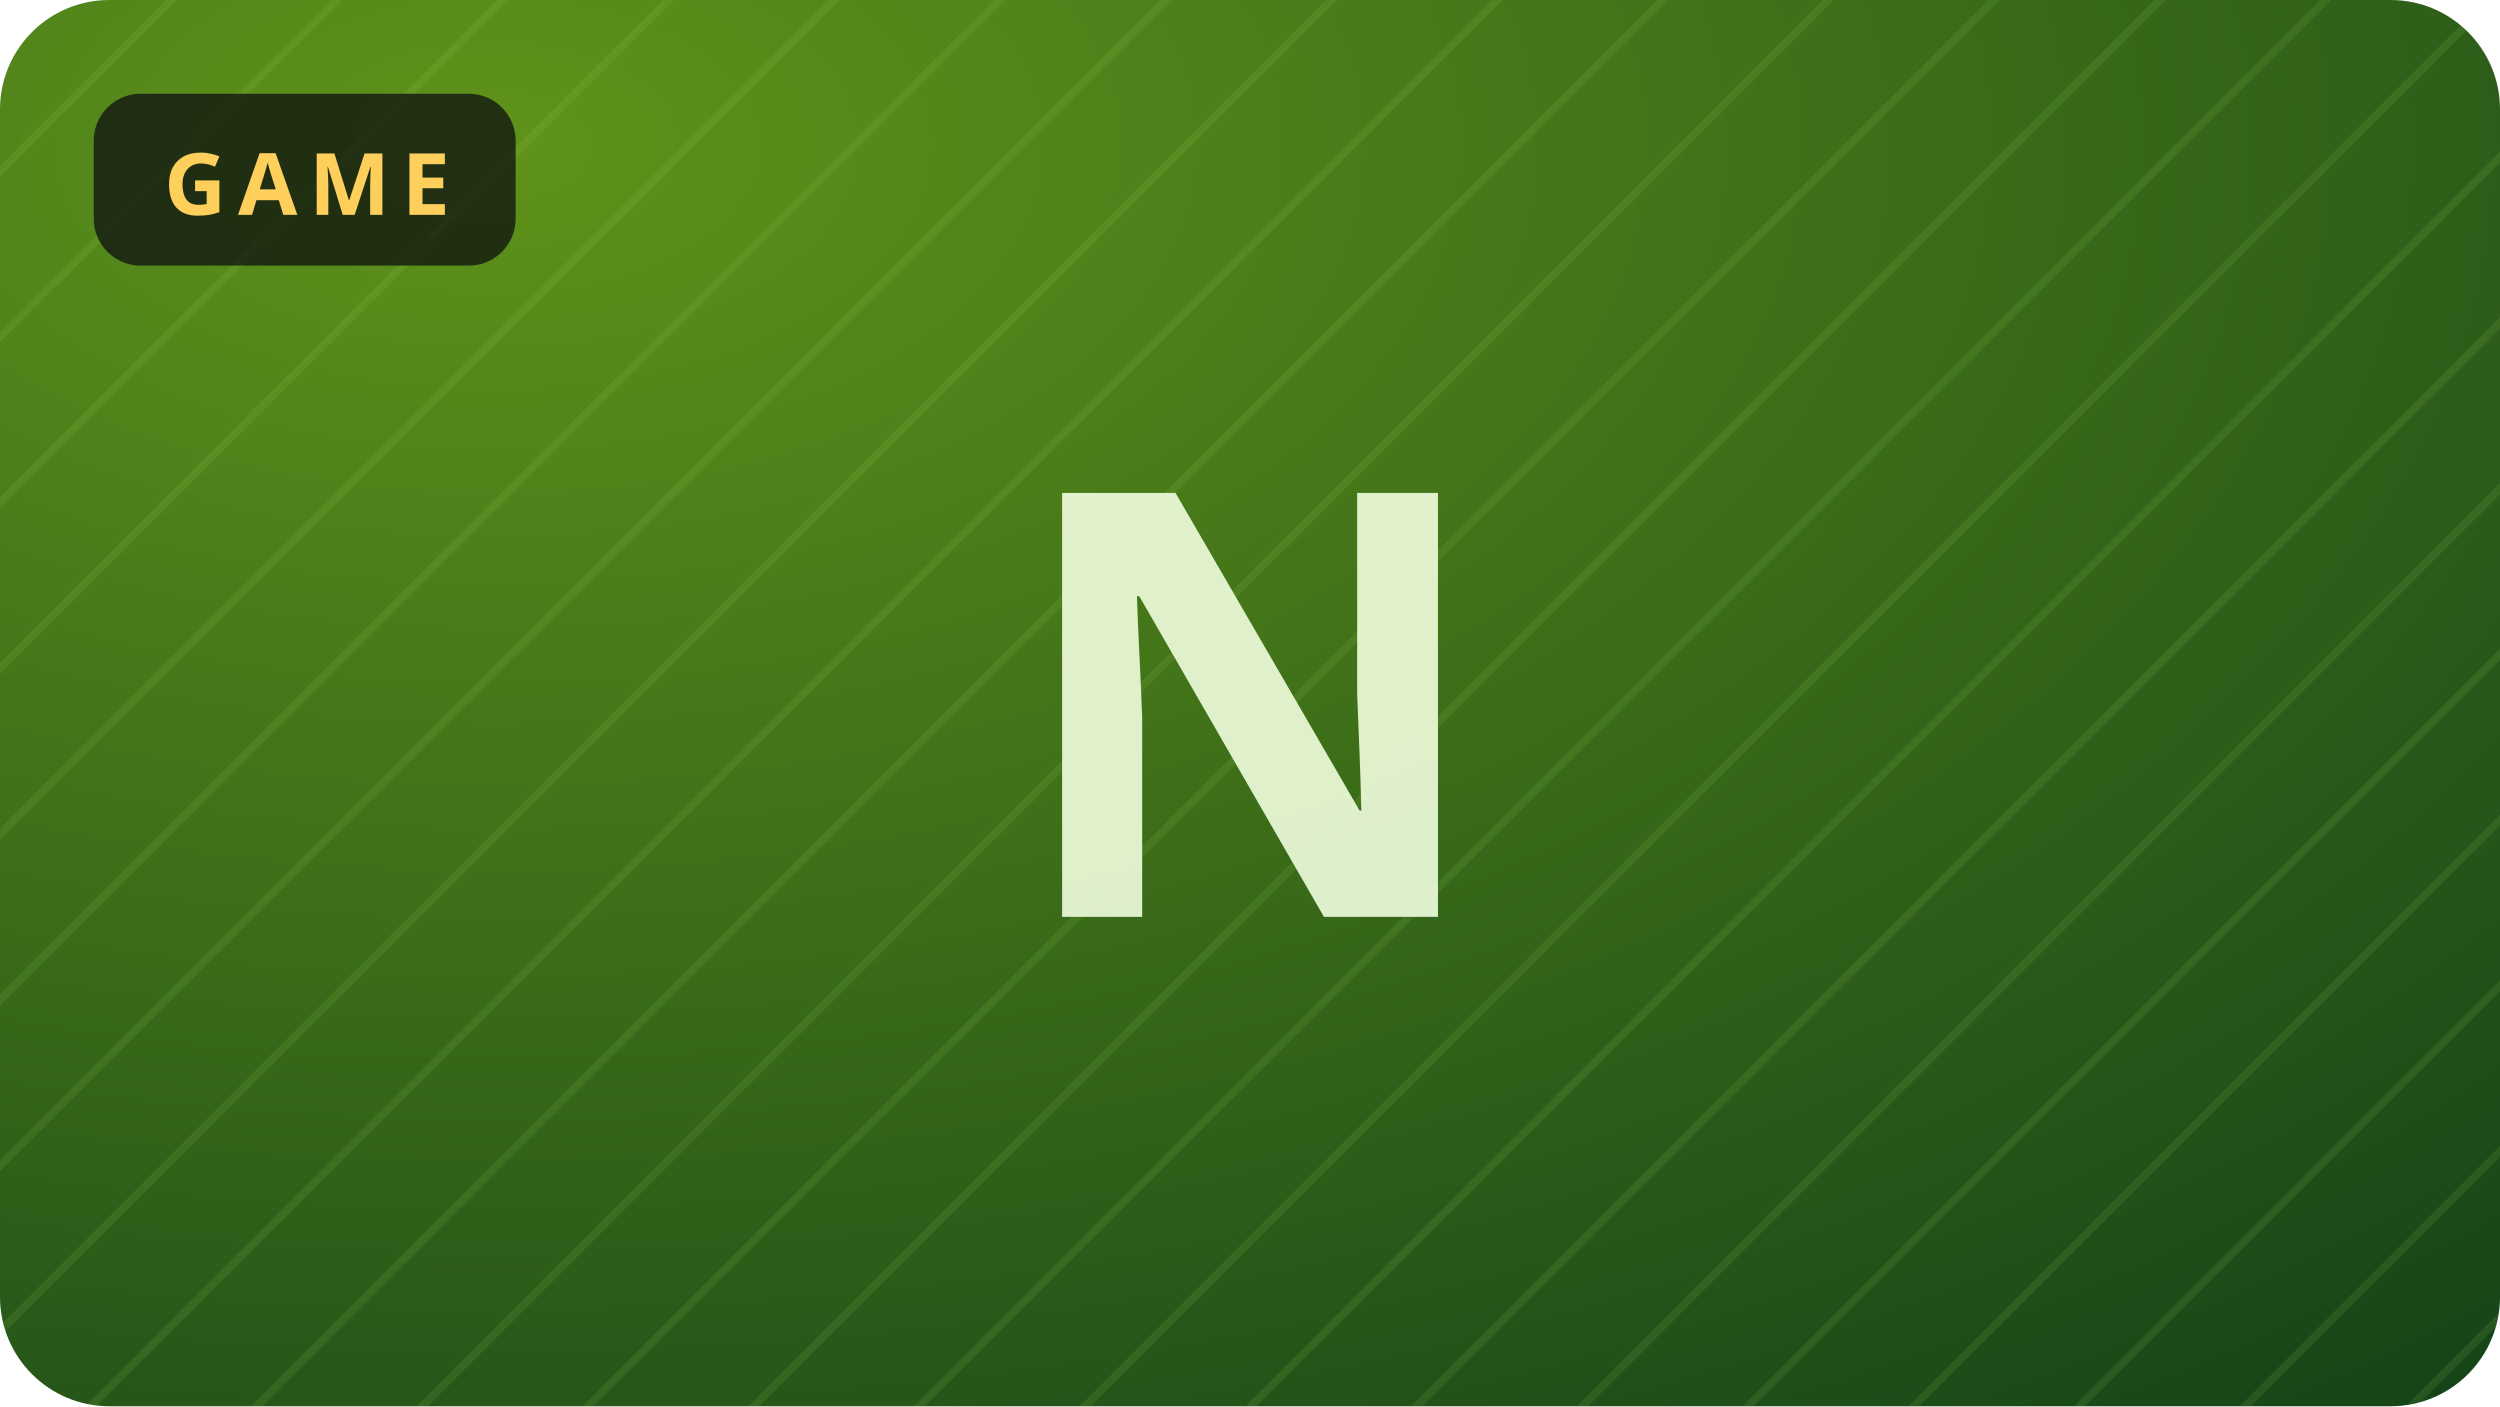
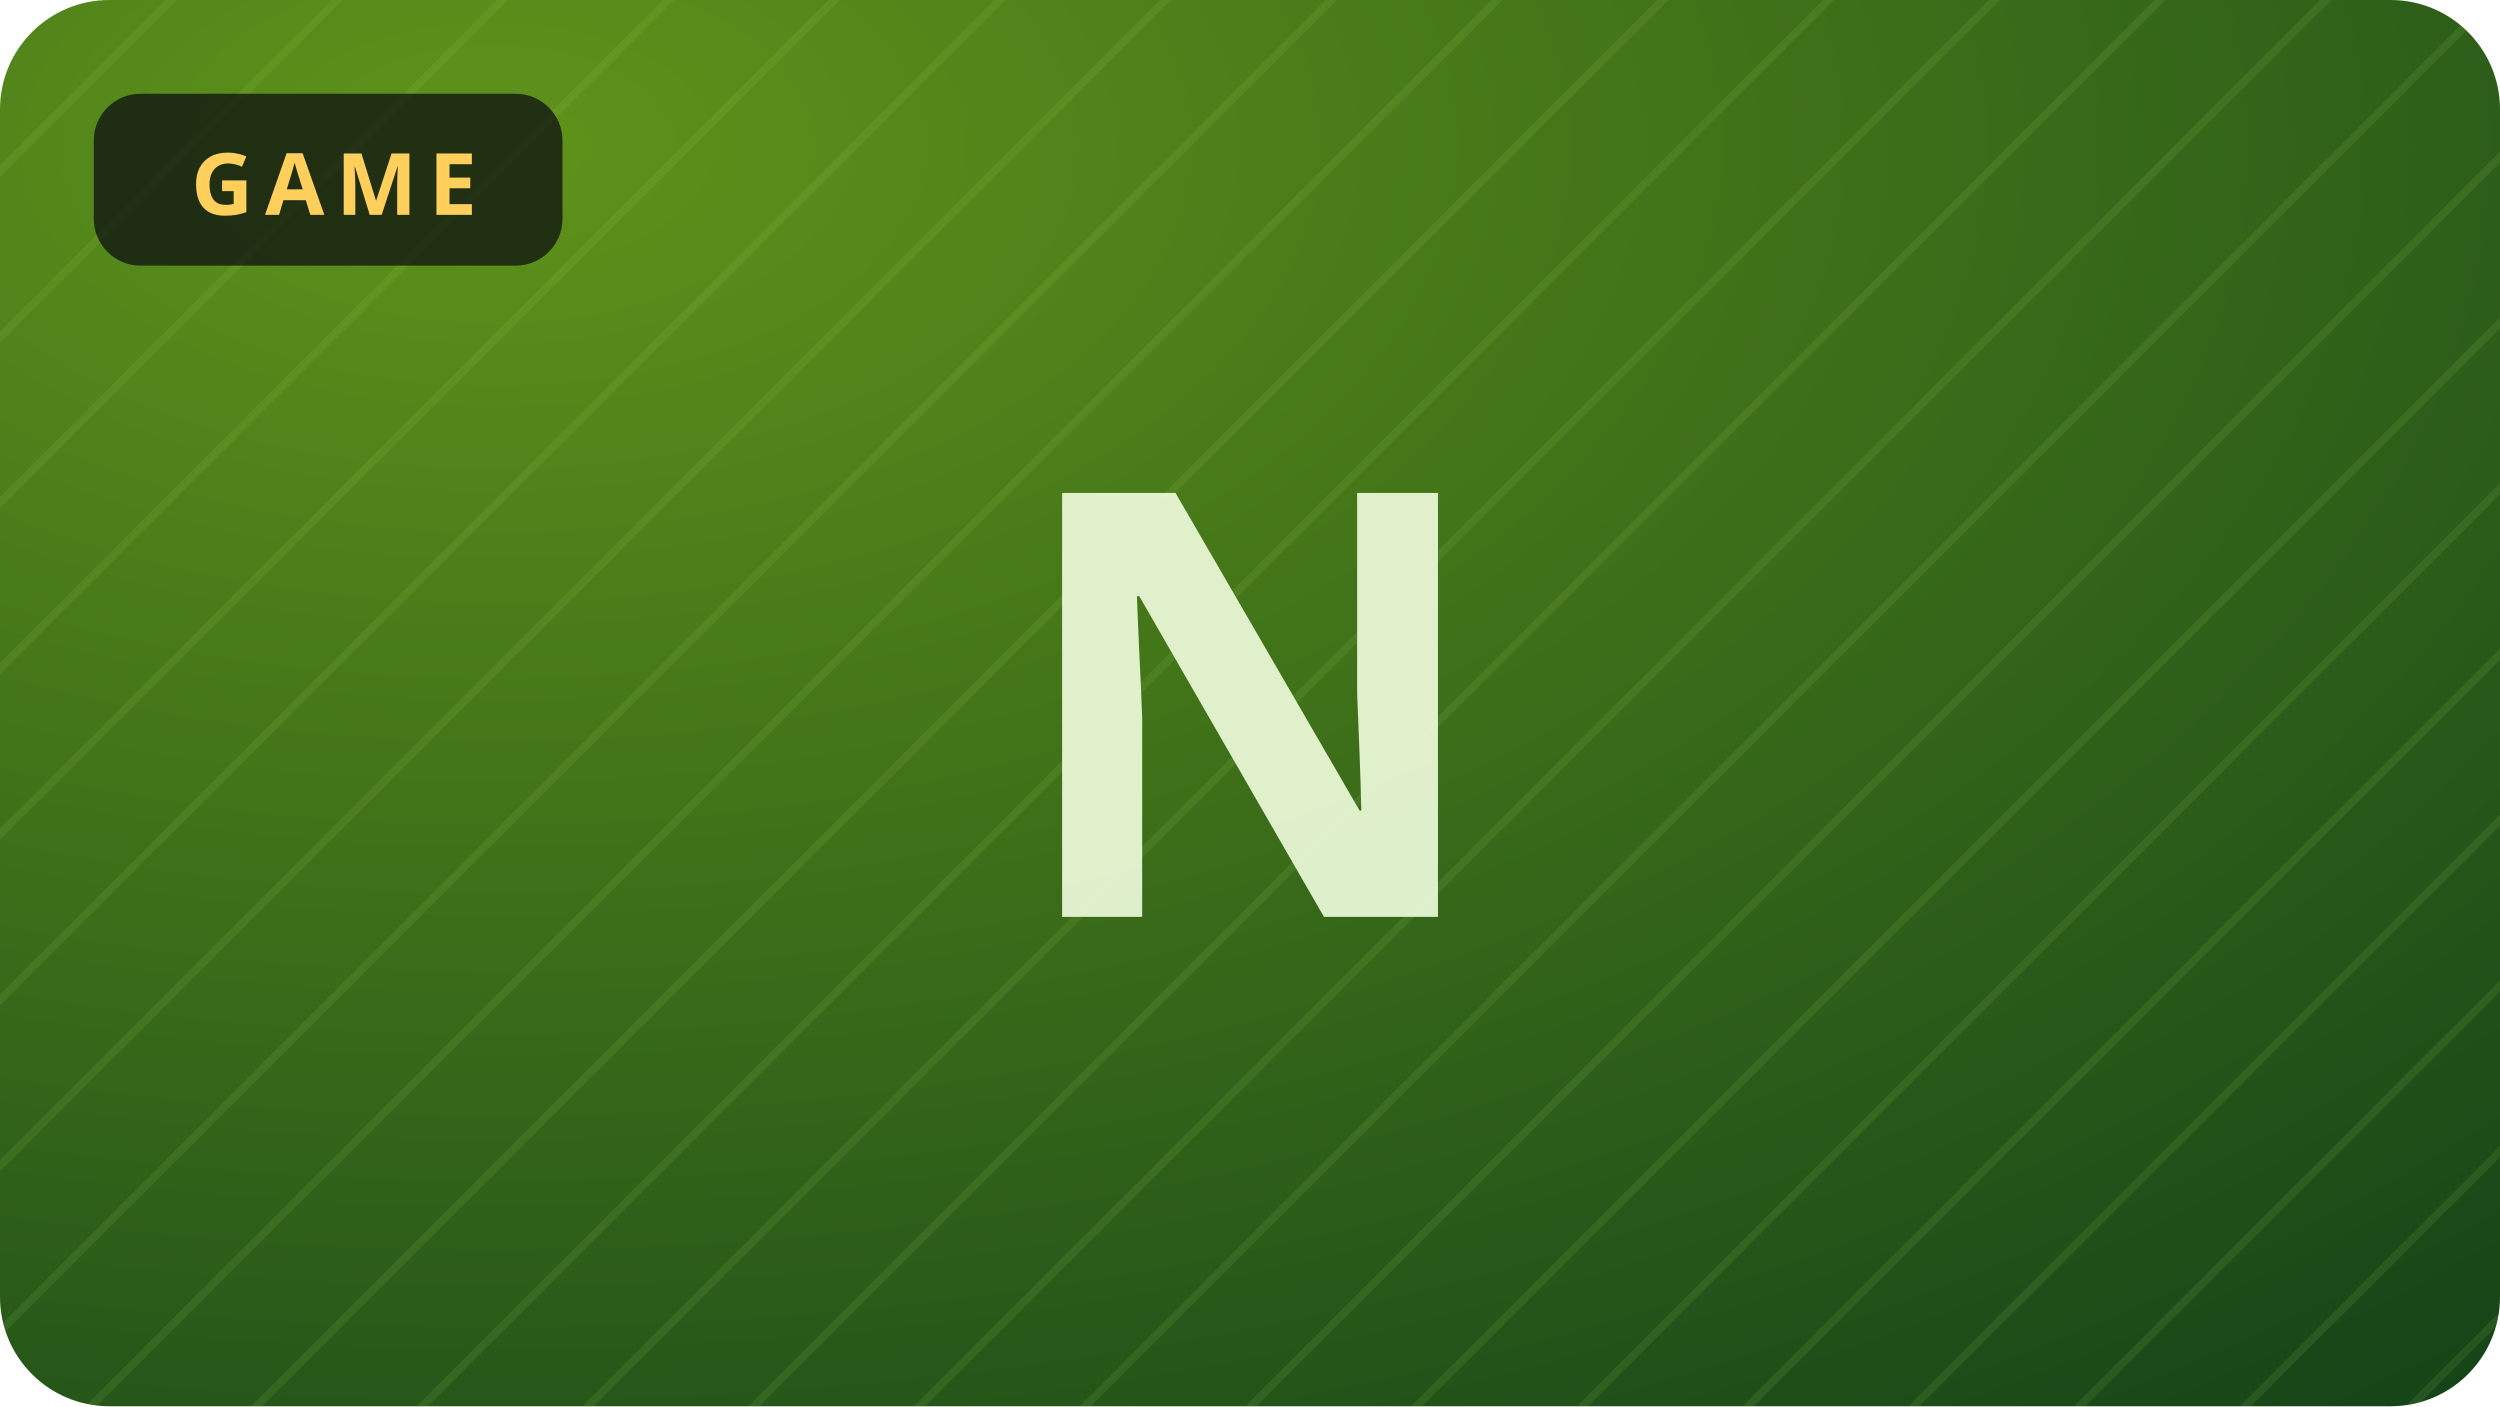
<svg xmlns="http://www.w3.org/2000/svg" width="320" height="180" viewBox="0 0 320 180">
  <defs>
    <clipPath id="c">
      <rect width="320" height="180" rx="14" />
    </clipPath>
  </defs>
  <g clip-path="url(#c)">
    <defs>
      <radialGradient id="tg" cx="20%" cy="10%" r="120%">
        <stop offset="0" stop-color="hsl(86,70%,34%)" />
        <stop offset="1" stop-color="hsl(126,55%,17%)" />
      </radialGradient>
      <pattern id="ts" width="15" height="15" patternUnits="userSpaceOnUse" patternTransform="rotate(45)">
        <rect width="1" height="15" fill="hsl(86,60%,60%)" opacity=".12" />
      </pattern>
    </defs>
    <rect width="320" height="180" fill="url(#tg)" />
    <rect width="320" height="180" fill="url(#ts)" />
    <text x="160" y="117.36" text-anchor="middle" font-family="'Hiragino Sans','Hiragino Kaku Gothic ProN','Noto Sans JP','Yu Gothic',sans-serif" font-size="76" font-weight="800" fill="hsl(86,80%,92%)" fill-opacity=".92">N</text>
-     <rect x="12" y="12" width="54" height="22" rx="6" fill="#0a0a10" fill-opacity=".72" />
-     <text x="21" y="27.5" font-family="'Space Grotesk',Verdana,sans-serif" font-size="11" font-weight="700" letter-spacing="1.5" fill="#ffcf5c">GAME</text>
+     <rect x="12" y="12" width="60" height="22" rx="6" fill="#0a0a10" fill-opacity=".72" />
+     <text x="42.75" y="27.5" text-anchor="middle" font-family="'Space Grotesk',Verdana,sans-serif" font-size="11" font-weight="700" letter-spacing="1.5" fill="#ffcf5c">GAME</text>
  </g>
</svg>
